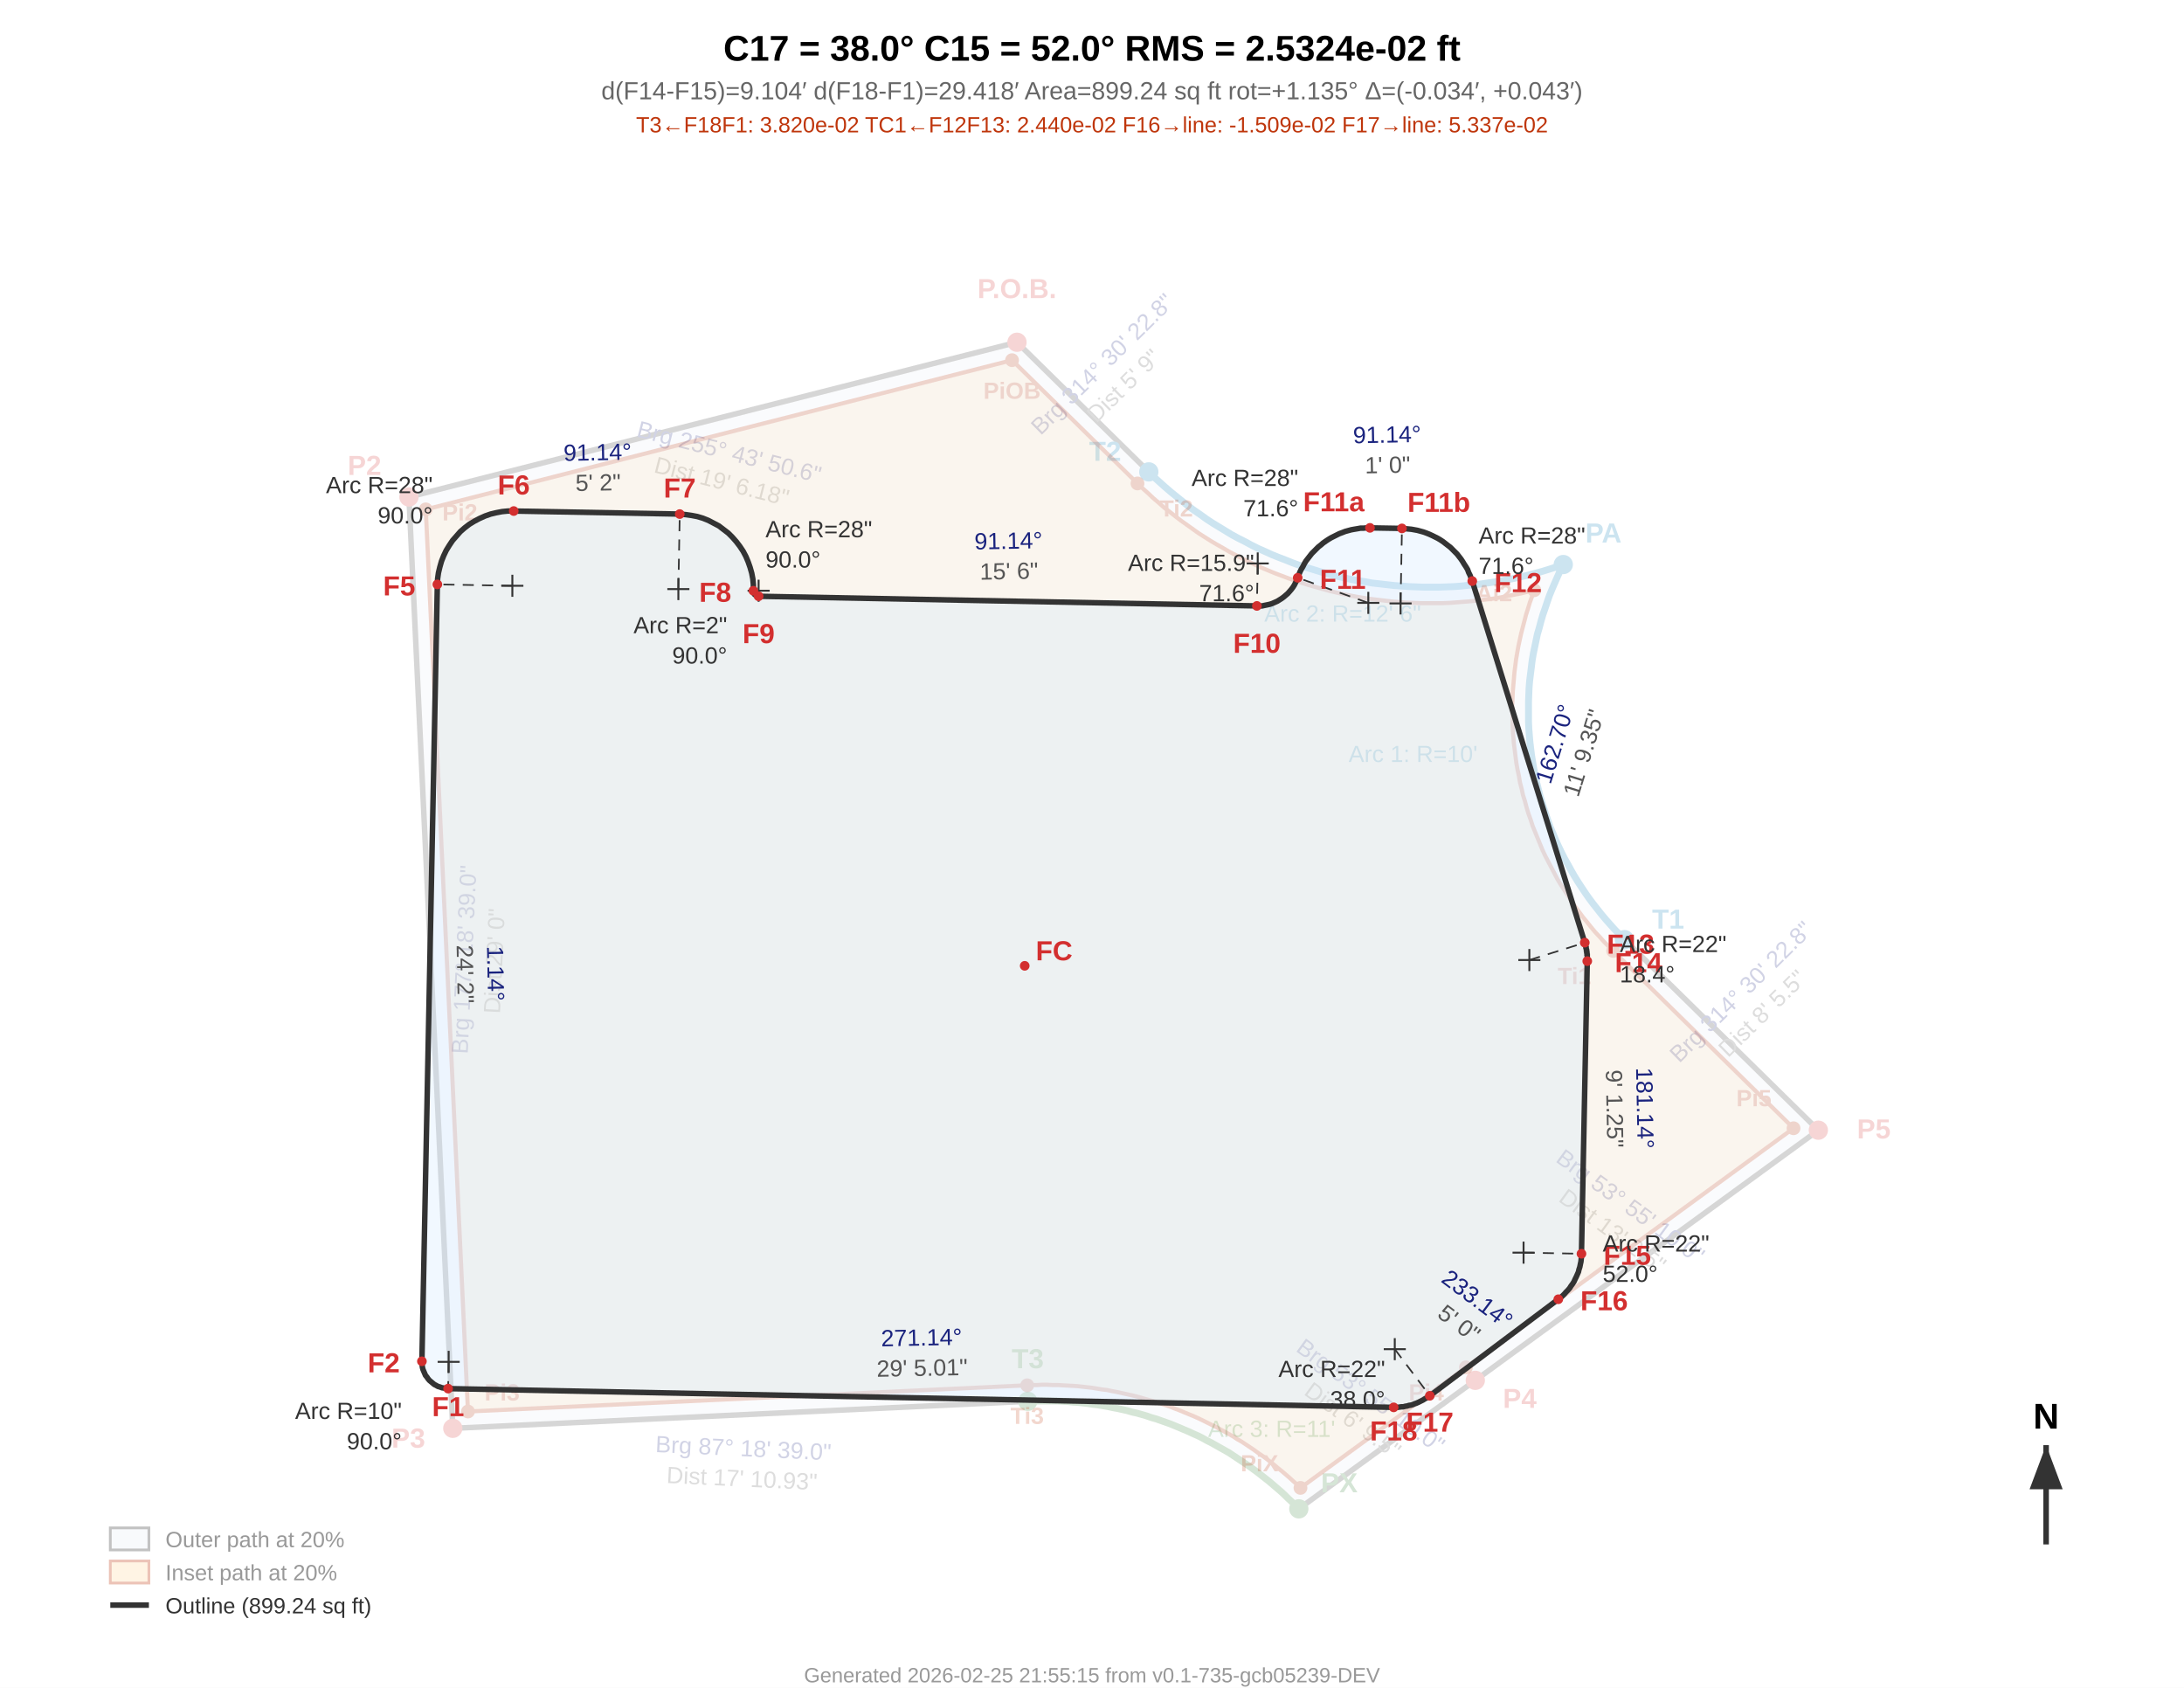
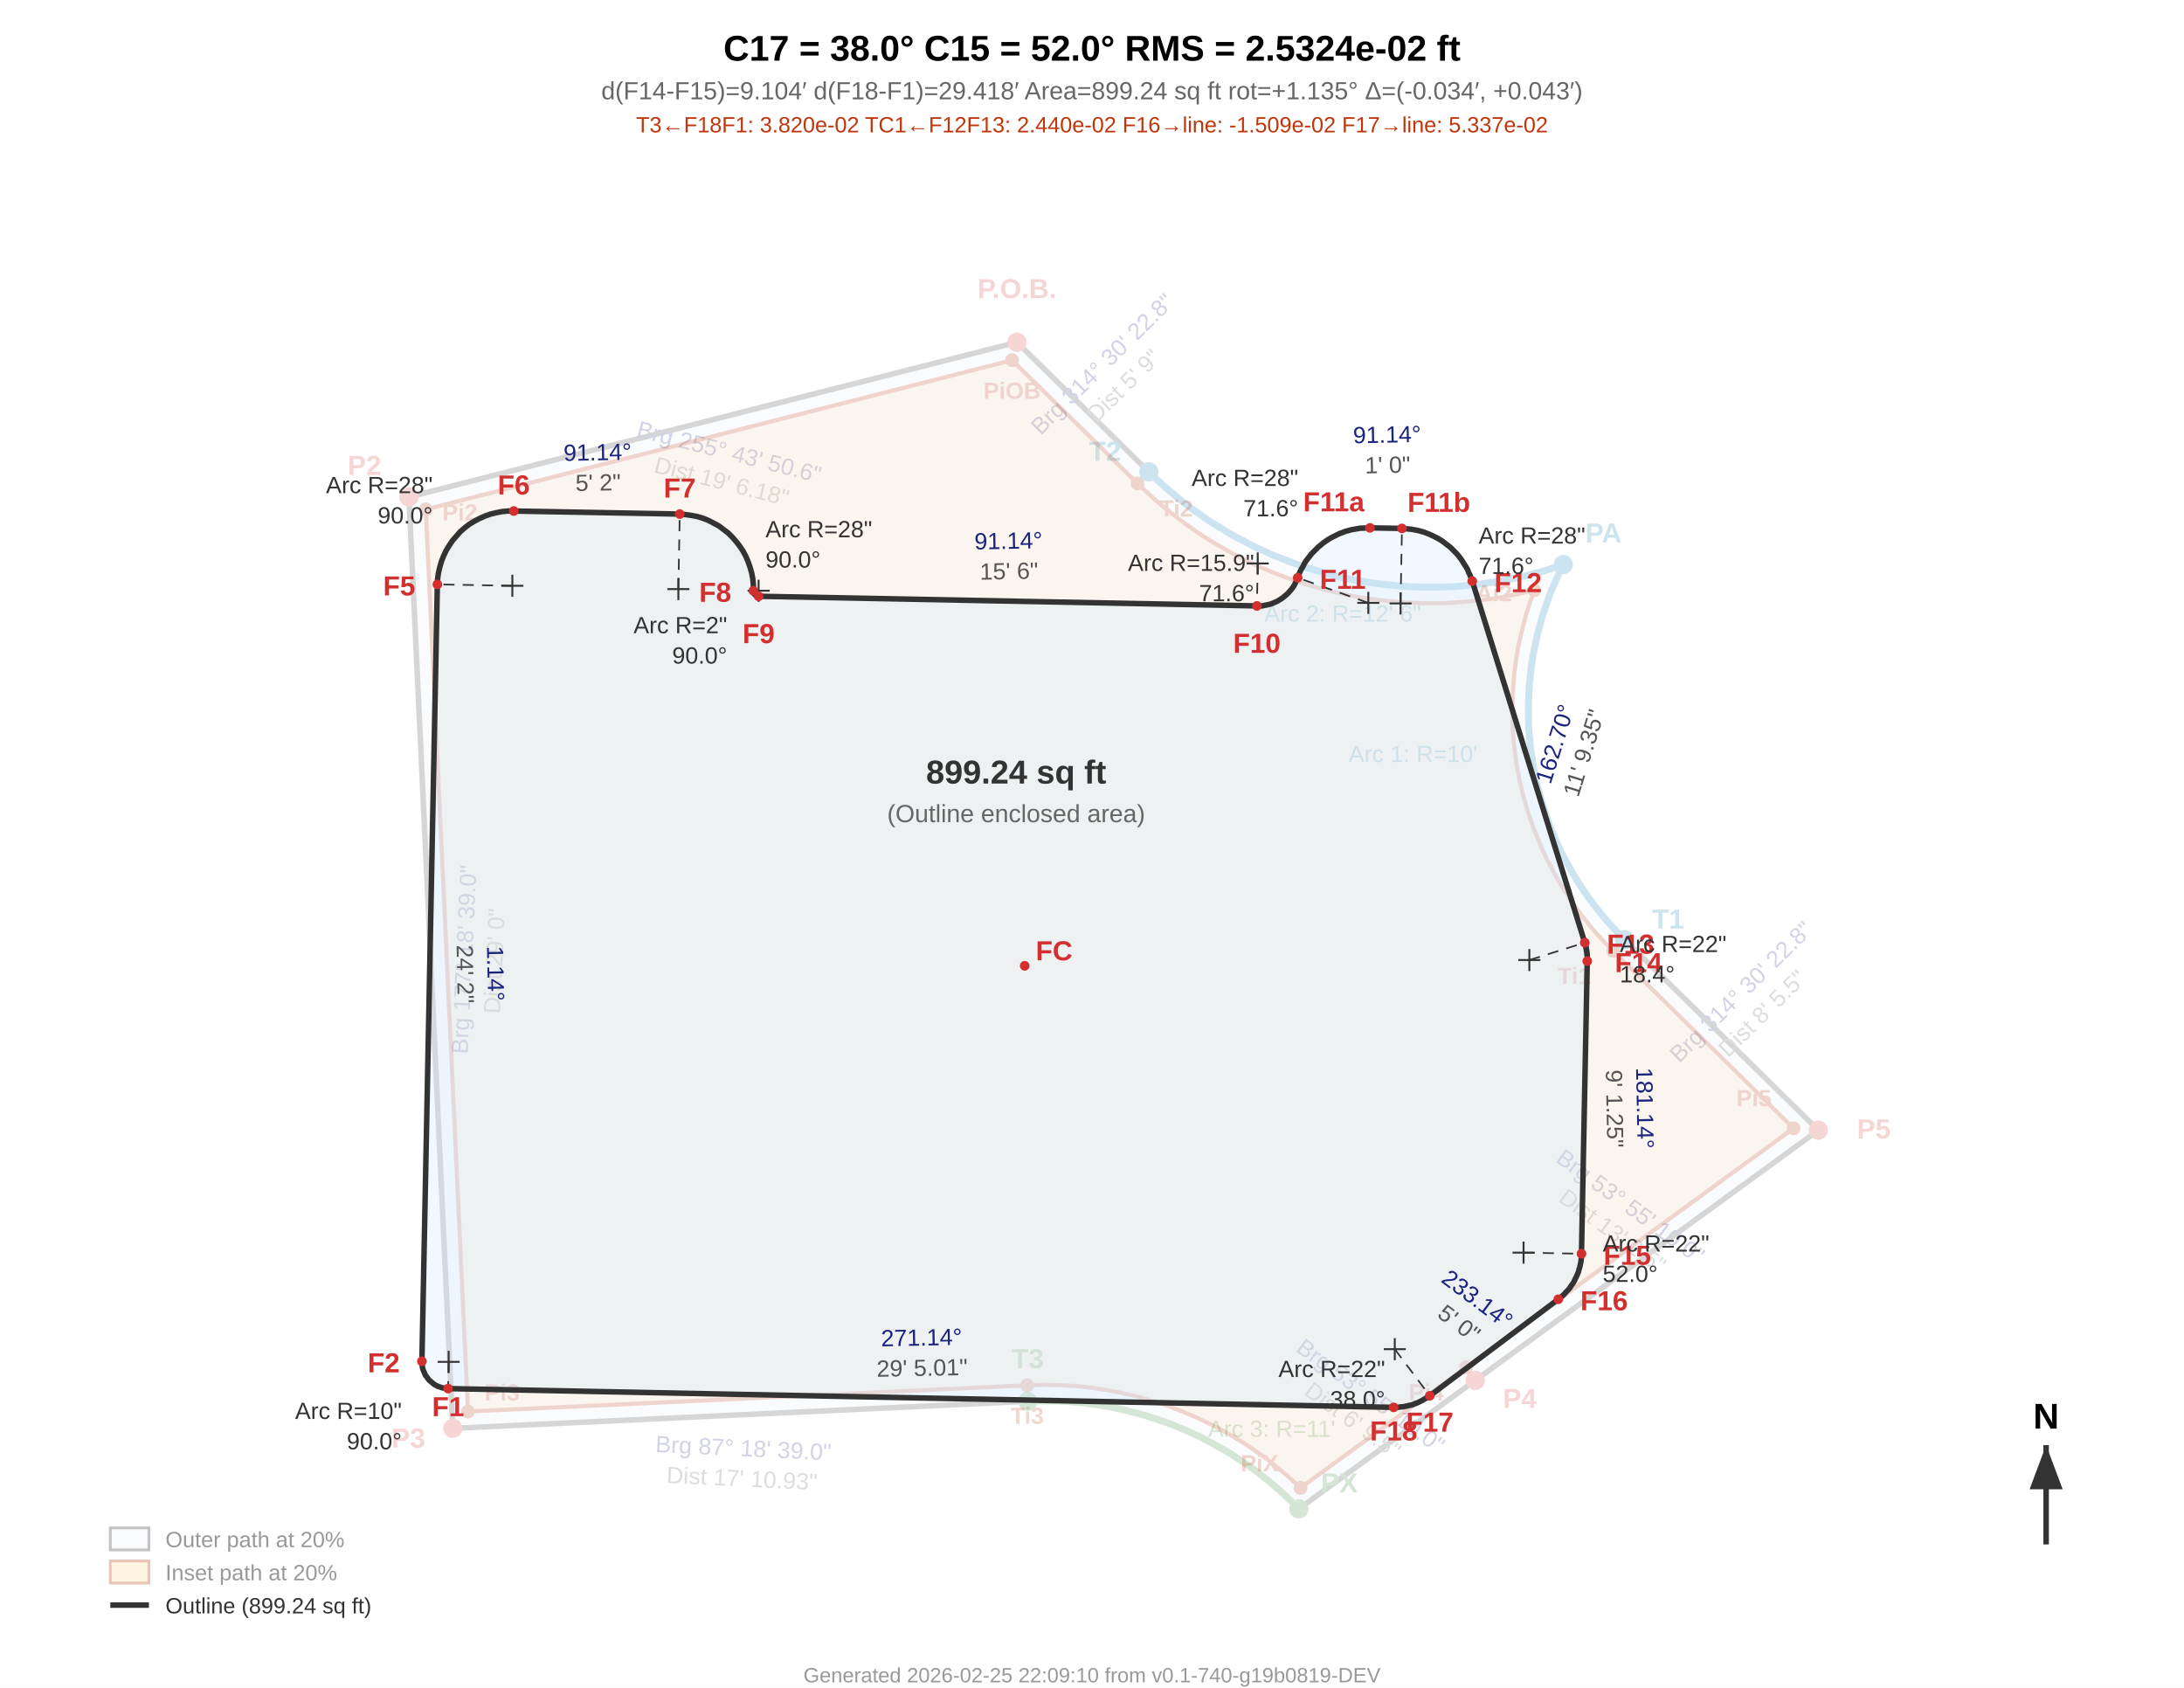
<svg xmlns="http://www.w3.org/2000/svg" width="792" height="612" viewBox="0 0 792 612">
  <rect width="792" height="612" fill="white" />
  <defs>
    <marker id="ah" markerWidth="8" markerHeight="6" refX="8" refY="3" orient="auto">
      <polygon points="0 0, 8 3, 0 6" fill="#333" />
    </marker>
    <clipPath id="page">
      <rect width="792" height="612" />
    </clipPath>
  </defs>
  <text x="396.0" y="22" text-anchor="middle" font-family="Arial" font-size="13" font-weight="bold">C17 = 38.0°   C15 = 52.0°   RMS = 2.5324e-02 ft</text>
  <text x="396.0" y="36" text-anchor="middle" font-family="Arial" font-size="9" fill="#666">d(F14-F15)=9.104′  d(F18-F1)=29.418′  Area=899.24 sq ft  rot=+1.135°  Δ=(-0.034′, +0.043′)</text>
  <text x="396.0" y="48" text-anchor="middle" font-family="Arial" font-size="8" fill="#BF360C">T3←F18F1: 3.820e-02   TC1←F12F13: 2.440e-02   F16→line: -1.509e-02   F17→line: 5.337e-02</text>
  <g opacity="0.2">
    <polygon points="368.8,124.1 148.3,180.2 164.2,517.9 535.0,500.5 659.4,409.8" fill="none" stroke="#bbb" stroke-width="0.8" stroke-dasharray="4,4" />
    <polygon points="368.8,124.1 148.3,180.2 164.2,517.9 372.7,508.1 374.6,508.0 376.4,508.0 378.2,508.0 380.0,508.0 381.8,508.0 383.6,508.0 385.5,508.1 387.3,508.2 389.1,508.4 390.9,508.5 392.7,508.7 394.5,508.9 396.3,509.2 398.1,509.4 399.9,509.7 401.7,510.0 403.5,510.4 405.2,510.7 407.0,511.1 408.8,511.5 410.5,512.0 412.3,512.4 414.1,512.9 415.8,513.4 417.5,514.0 419.3,514.5 421.0,515.1 422.7,515.7 424.4,516.3 426.1,517.0 427.8,517.7 429.4,518.4 431.1,519.1 432.8,519.9 434.4,520.6 436.0,521.4 437.6,522.3 439.2,523.1 440.8,524.0 442.4,524.9 444.0,525.8 445.6,526.7 447.1,527.7 448.6,528.7 450.1,529.7 451.6,530.7 453.1,531.7 454.6,532.8 456.1,533.9 457.5,535.0 458.9,536.1 460.3,537.2 461.7,538.4 463.1,539.6 464.5,540.8 465.8,542.0 467.1,543.3 468.4,544.5 469.7,545.8 471.0,547.1 535.0,500.5 659.4,409.8 589.1,340.7 587.4,338.9 585.7,337.2 584.0,335.3 582.4,333.5 580.8,331.6 579.3,329.7 577.8,327.8 576.3,325.8 574.9,323.8 573.5,321.7 572.2,319.7 570.9,317.6 569.7,315.5 568.5,313.3 567.3,311.2 566.2,309.0 565.1,306.7 564.1,304.5 563.2,302.3 562.2,300.0 561.4,297.7 560.6,295.4 559.8,293.0 559.1,290.7 558.4,288.3 557.8,285.9 557.2,283.6 556.7,281.2 556.2,278.7 555.8,276.3 555.4,273.9 555.1,271.5 554.8,269.0 554.6,266.6 554.4,264.1 554.3,261.7 554.3,259.2 554.3,256.8 554.3,254.3 554.4,251.8 554.5,249.4 554.7,246.9 555.0,244.5 555.3,242.1 555.6,239.6 556.0,237.2 556.5,234.8 557.0,232.4 557.5,230.0 558.2,227.6 558.8,225.3 559.5,222.9 560.3,220.6 561.1,218.2 561.9,215.9 562.8,213.7 563.8,211.4 564.8,209.1 565.8,206.9 566.9,204.7 564.3,205.6 561.8,206.4 559.2,207.2 556.6,207.9 553.9,208.6 551.3,209.2 548.7,209.8 546.0,210.3 543.4,210.8 540.7,211.2 538.0,211.6 535.3,212.0 532.6,212.2 529.9,212.5 527.3,212.7 524.5,212.8 521.8,212.9 519.1,212.9 516.4,212.9 513.7,212.8 511.0,212.7 508.3,212.5 505.6,212.3 502.9,212.0 500.3,211.7 497.6,211.4 494.9,210.9 492.2,210.5 489.6,210.0 486.9,209.4 484.3,208.8 481.7,208.1 479.1,207.4 476.5,206.6 473.9,205.8 471.3,205.0 468.8,204.1 466.3,203.1 463.7,202.1 461.2,201.1 458.8,200.0 456.3,198.9 453.9,197.7 451.5,196.4 449.1,195.2 446.7,193.9 444.4,192.5 442.1,191.1 439.8,189.7 437.5,188.2 435.3,186.6 433.1,185.1 430.9,183.5 428.8,181.8 426.7,180.1 424.6,178.4 422.5,176.6 420.5,174.8 418.5,173.0 416.6,171.1" fill="#e8edf5" stroke="none" />
    <line x1="368.8" y1="124.1" x2="148.3" y2="180.2" stroke="#333" stroke-width="2.0" />
    <line x1="148.3" y1="180.2" x2="164.2" y2="517.9" stroke="#333" stroke-width="2.0" />
    <line x1="164.2" y1="517.9" x2="372.7" y2="508.1" stroke="#333" stroke-width="2.0" />
    <line x1="471.0" y1="547.1" x2="535.0" y2="500.5" stroke="#333" stroke-width="2.0" />
    <line x1="535.0" y1="500.5" x2="659.4" y2="409.8" stroke="#333" stroke-width="2.0" />
    <line x1="659.4" y1="409.8" x2="589.1" y2="340.7" stroke="#333" stroke-width="2.0" />
    <line x1="416.6" y1="171.1" x2="368.8" y2="124.1" stroke="#333" stroke-width="2.0" />
    <polyline points="589.1,340.7 587.4,338.9 585.7,337.2 584.0,335.3 582.4,333.5 580.8,331.6 579.3,329.7 577.8,327.8 576.3,325.8 574.9,323.8 573.5,321.7 572.2,319.7 570.9,317.6 569.7,315.5 568.5,313.3 567.3,311.2 566.2,309.0 565.1,306.7 564.1,304.5 563.2,302.3 562.2,300.0 561.4,297.7 560.6,295.4 559.8,293.0 559.1,290.7 558.4,288.3 557.8,285.9 557.2,283.6 556.7,281.2 556.2,278.7 555.8,276.3 555.4,273.9 555.1,271.5 554.8,269.0 554.6,266.6 554.4,264.1 554.3,261.7 554.3,259.2 554.3,256.8 554.3,254.3 554.4,251.8 554.5,249.4 554.7,246.9 555.0,244.5 555.3,242.1 555.6,239.6 556.0,237.2 556.5,234.8 557.0,232.4 557.5,230.0 558.2,227.6 558.8,225.3 559.5,222.9 560.3,220.6 561.1,218.2 561.9,215.9 562.8,213.7 563.8,211.4 564.8,209.1 565.8,206.9 566.9,204.7" fill="none" stroke="#0077B6" stroke-width="2.5" stroke-linecap="round" />
    <polyline points="566.9,204.7 564.3,205.6 561.8,206.4 559.2,207.2 556.6,207.9 553.9,208.6 551.3,209.2 548.7,209.8 546.0,210.3 543.4,210.8 540.7,211.2 538.0,211.6 535.3,212.0 532.6,212.2 529.9,212.5 527.3,212.7 524.5,212.8 521.8,212.9 519.1,212.9 516.4,212.9 513.7,212.8 511.0,212.7 508.3,212.5 505.6,212.3 502.9,212.0 500.3,211.7 497.6,211.4 494.9,210.9 492.2,210.5 489.6,210.0 486.9,209.4 484.3,208.8 481.7,208.1 479.1,207.4 476.5,206.6 473.9,205.8 471.3,205.0 468.8,204.1 466.3,203.1 463.7,202.1 461.2,201.1 458.8,200.0 456.3,198.9 453.9,197.7 451.5,196.4 449.1,195.2 446.7,193.9 444.4,192.5 442.1,191.1 439.8,189.7 437.5,188.2 435.3,186.6 433.1,185.1 430.9,183.5 428.8,181.8 426.7,180.1 424.6,178.4 422.5,176.6 420.5,174.8 418.5,173.0 416.6,171.1" fill="none" stroke="#0077B6" stroke-width="2.5" stroke-linecap="round" />
    <polyline points="372.7,508.1 374.6,508.0 376.4,508.0 378.2,508.0 380.0,508.0 381.8,508.0 383.6,508.0 385.5,508.1 387.3,508.2 389.1,508.4 390.9,508.5 392.7,508.7 394.5,508.9 396.3,509.2 398.1,509.4 399.9,509.7 401.7,510.0 403.5,510.4 405.2,510.7 407.0,511.1 408.8,511.5 410.5,512.0 412.3,512.4 414.1,512.9 415.8,513.4 417.5,514.0 419.3,514.5 421.0,515.1 422.7,515.7 424.4,516.3 426.1,517.0 427.8,517.7 429.4,518.4 431.1,519.1 432.8,519.9 434.4,520.6 436.0,521.4 437.6,522.3 439.2,523.1 440.8,524.0 442.4,524.9 444.0,525.8 445.6,526.7 447.1,527.7 448.6,528.7 450.1,529.7 451.6,530.7 453.1,531.7 454.6,532.8 456.1,533.9 457.5,535.0 458.9,536.1 460.3,537.2 461.7,538.4 463.1,539.6 464.5,540.8 465.8,542.0 467.1,543.3 468.4,544.5 469.7,545.8 471.0,547.1" fill="none" stroke="#2E7D32" stroke-width="2.5" stroke-linecap="round" />
    <circle cx="368.8" cy="124.1" r="3.5" fill="#d32f2f" />
    <text x="368.8" y="108.1" text-anchor="middle" font-family="Arial" font-size="10" font-weight="bold" fill="#d32f2f">P.O.B.</text>
    <circle cx="148.3" cy="180.2" r="3.5" fill="#d32f2f" />
    <text x="138.3" y="172.2" text-anchor="end" font-family="Arial" font-size="10" font-weight="bold" fill="#d32f2f">P2</text>
    <circle cx="164.2" cy="517.9" r="3.5" fill="#d32f2f" />
    <text x="154.2" y="524.9" text-anchor="end" font-family="Arial" font-size="10" font-weight="bold" fill="#d32f2f">P3</text>
    <circle cx="372.7" cy="508.1" r="3.5" fill="#2E7D32" />
    <text x="372.7" y="496.1" text-anchor="middle" font-family="Arial" font-size="10" font-weight="bold" fill="#2E7D32">T3</text>
    <circle cx="471.0" cy="547.1" r="3.5" fill="#2E7D32" />
    <text x="479.0" y="541.1" text-anchor="start" font-family="Arial" font-size="10" font-weight="bold" fill="#2E7D32">PX</text>
    <circle cx="535.0" cy="500.5" r="3.5" fill="#d32f2f" />
    <text x="545.0" y="510.5" text-anchor="start" font-family="Arial" font-size="10" font-weight="bold" fill="#d32f2f">P4</text>
    <circle cx="659.4" cy="409.8" r="3.5" fill="#d32f2f" />
    <text x="673.4" y="412.8" text-anchor="start" font-family="Arial" font-size="10" font-weight="bold" fill="#d32f2f">P5</text>
    <circle cx="589.1" cy="340.7" r="3.5" fill="#0077B6" />
    <text x="599.1" y="336.7" text-anchor="start" font-family="Arial" font-size="10" font-weight="bold" fill="#0077B6">T1</text>
    <circle cx="566.9" cy="204.7" r="3.5" fill="#0077B6" />
    <text x="574.9" y="196.7" text-anchor="start" font-family="Arial" font-size="10" font-weight="bold" fill="#0077B6">PA</text>
    <circle cx="416.6" cy="171.1" r="3.5" fill="#0077B6" />
    <text x="406.6" y="167.1" text-anchor="end" font-family="Arial" font-size="10" font-weight="bold" fill="#0077B6">T2</text>
    <g transform="translate(263.0,169.6) rotate(14.3)">
      <text x="0" y="-3" text-anchor="middle" font-family="Arial" font-size="8.5" fill="#1a237e">Brg 255° 43' 50.6"</text>
      <text x="0" y="8" text-anchor="middle" font-family="Arial" font-size="8.5" fill="#555">Dist 19' 6.18"</text>
    </g>
    <g transform="translate(174.2,348.2) rotate(-87.3)">
      <text x="0" y="-3" text-anchor="middle" font-family="Arial" font-size="8.5" fill="#1a237e">Brg 177° 18' 39.0"</text>
      <text x="0" y="8" text-anchor="middle" font-family="Arial" font-size="8.5" fill="#555">Dist 29' 0"</text>
    </g>
    <g transform="translate(269.3,531.0) rotate(2.7)">
      <text x="0" y="-3" text-anchor="middle" font-family="Arial" font-size="8.5" fill="#1a237e">Brg 87° 18' 39.0"</text>
      <text x="0" y="8" text-anchor="middle" font-family="Arial" font-size="8.5" fill="#555">Dist 17' 10.93"</text>
    </g>
    <g transform="translate(493.6,510.9) rotate(36.1)">
      <text x="0" y="-3" text-anchor="middle" font-family="Arial" font-size="8.5" fill="#1a237e">Brg 53° 55' 10.0"</text>
      <text x="0" y="8" text-anchor="middle" font-family="Arial" font-size="8.5" fill="#555">Dist 6' 9.5"</text>
    </g>
    <g transform="translate(587.8,442.2) rotate(36.1)">
      <text x="0" y="-3" text-anchor="middle" font-family="Arial" font-size="8.5" fill="#1a237e">Brg 53° 55' 10.0"</text>
      <text x="0" y="8" text-anchor="middle" font-family="Arial" font-size="8.5" fill="#555">Dist 13' 2.5"</text>
    </g>
    <g transform="translate(635.5,363.8) rotate(-44.5)">
      <text x="0" y="-3" text-anchor="middle" font-family="Arial" font-size="8.5" fill="#1a237e">Brg 314° 30' 22.8"</text>
      <text x="0" y="8" text-anchor="middle" font-family="Arial" font-size="8.5" fill="#555">Dist 8' 5.5"</text>
    </g>
    <g transform="translate(403.9,136.2) rotate(-44.5)">
      <text x="0" y="-3" text-anchor="middle" font-family="Arial" font-size="8.5" fill="#1a237e">Brg 314° 30' 22.8"</text>
      <text x="0" y="8" text-anchor="middle" font-family="Arial" font-size="8.5" fill="#555">Dist 5' 9"</text>
    </g>
    <text x="535.8" y="276.3" text-anchor="end" font-family="Arial" font-size="8.5" fill="#0077B6">Arc 1: R=10'</text>
    <text x="486.9" y="225.4" text-anchor="middle" font-family="Arial" font-size="8.5" fill="#0077B6">Arc 2: R=12' 6"</text>
    <text x="438.1" y="521.0" text-anchor="start" font-family="Arial" font-size="8.5" fill="#2E7D32">Arc 3: R=11'</text>
  </g>
  <g opacity="0.2">
    <polygon points="367.0,130.6 154.4,184.7 169.7,511.8 372.5,502.3 374.3,502.2 376.1,502.2 377.9,502.1 379.7,502.1 381.5,502.2 383.4,502.2 385.2,502.3 387.0,502.4 388.8,502.5 390.6,502.6 392.4,502.8 394.2,503.0 396.0,503.2 397.8,503.5 399.6,503.8 401.4,504.0 403.2,504.4 404.9,504.7 406.7,505.1 408.5,505.5 410.3,505.9 412.0,506.3 413.8,506.8 415.5,507.3 417.3,507.8 419.0,508.3 420.7,508.9 422.4,509.4 424.2,510.0 425.9,510.7 427.5,511.3 429.2,512.0 430.9,512.7 432.6,513.4 434.2,514.1 435.9,514.9 437.5,515.7 439.1,516.5 440.8,517.3 442.4,518.2 443.9,519.0 445.5,519.9 447.1,520.8 448.6,521.8 450.2,522.7 451.7,523.7 453.2,524.7 454.7,525.7 456.2,526.8 457.7,527.8 459.2,528.9 460.6,530.0 462.0,531.1 463.4,532.3 464.8,533.4 466.2,534.6 467.6,535.8 468.9,537.0 470.3,538.2 471.6,539.5 531.6,495.8 650.4,409.1 585.0,344.8 583.4,343.2 581.7,341.5 580.1,339.7 578.5,338.0 577.0,336.2 575.5,334.3 574.0,332.5 572.6,330.6 571.2,328.7 569.9,326.8 568.6,324.8 567.3,322.8 566.0,320.8 564.8,318.8 563.7,316.7 562.6,314.6 561.5,312.5 560.4,310.4 559.4,308.3 558.5,306.1 557.6,303.9 556.7,301.7 555.8,299.5 555.1,297.3 554.3,295.1 553.6,292.8 553.0,290.5 552.3,288.3 551.8,286.0 551.2,283.7 550.8,281.3 550.3,279.0 549.9,276.7 549.6,274.4 549.3,272.0 549.0,269.7 548.8,267.3 548.6,265.0 548.5,262.6 548.5,260.2 548.4,257.9 548.4,255.5 548.5,253.2 548.6,250.8 548.8,248.4 549.0,246.1 549.2,243.7 549.5,241.4 549.8,239.0 550.2,236.7 550.6,234.4 551.1,232.1 551.6,229.8 552.2,227.5 552.8,225.2 553.4,222.9 554.1,220.7 554.8,218.4 555.6,216.2 556.4,214.0 553.9,214.6 551.4,215.2 548.8,215.7 546.3,216.2 543.7,216.7 541.2,217.1 538.6,217.4 536.0,217.7 533.4,218.0 530.9,218.2 528.3,218.4 525.7,218.6 523.1,218.7 520.5,218.7 517.9,218.7 515.3,218.7 512.7,218.6 510.1,218.5 507.5,218.3 504.9,218.1 502.3,217.8 499.8,217.5 497.2,217.2 494.6,216.8 492.1,216.4 489.5,215.9 487.0,215.4 484.4,214.8 481.9,214.2 479.4,213.5 476.9,212.8 474.4,212.1 471.9,211.3 469.5,210.5 467.0,209.6 464.6,208.7 462.2,207.8 459.8,206.8 457.4,205.8 455.0,204.7 452.7,203.6 450.3,202.4 448.0,201.2 445.7,200.0 443.5,198.7 441.2,197.4 439.0,196.1 436.8,194.7 434.6,193.3 432.5,191.8 430.4,190.3 428.3,188.8 426.2,187.2 424.2,185.6 422.1,184.0 420.2,182.3 418.2,180.6 416.3,178.8 414.4,177.1 412.5,175.3" fill="rgba(255,152,0,0.3)" stroke="none" />
    <line x1="367.0" y1="130.6" x2="154.4" y2="184.7" stroke="#BF360C" stroke-width="1.5" />
    <line x1="154.4" y1="184.7" x2="169.7" y2="511.8" stroke="#BF360C" stroke-width="1.5" />
    <line x1="169.7" y1="511.8" x2="372.5" y2="502.3" stroke="#BF360C" stroke-width="1.5" />
    <line x1="471.6" y1="539.5" x2="531.6" y2="495.8" stroke="#BF360C" stroke-width="1.5" />
    <line x1="531.6" y1="495.8" x2="650.4" y2="409.1" stroke="#BF360C" stroke-width="1.5" />
    <line x1="650.4" y1="409.1" x2="585.0" y2="344.8" stroke="#BF360C" stroke-width="1.5" />
    <line x1="412.5" y1="175.3" x2="367.0" y2="130.6" stroke="#BF360C" stroke-width="1.5" />
    <polyline points="585.0,344.8 583.4,343.2 581.7,341.5 580.1,339.7 578.5,338.0 577.0,336.2 575.5,334.3 574.0,332.5 572.6,330.6 571.2,328.7 569.9,326.8 568.6,324.8 567.3,322.8 566.0,320.8 564.8,318.8 563.7,316.7 562.6,314.6 561.5,312.5 560.4,310.4 559.4,308.3 558.5,306.1 557.6,303.9 556.7,301.7 555.8,299.5 555.1,297.3 554.3,295.1 553.6,292.8 553.0,290.5 552.3,288.3 551.8,286.0 551.2,283.7 550.8,281.3 550.3,279.0 549.9,276.7 549.6,274.4 549.3,272.0 549.0,269.7 548.8,267.3 548.6,265.0 548.5,262.6 548.5,260.2 548.4,257.9 548.4,255.5 548.5,253.2 548.6,250.8 548.8,248.4 549.0,246.1 549.2,243.7 549.5,241.4 549.8,239.0 550.2,236.7 550.6,234.4 551.1,232.1 551.6,229.8 552.2,227.5 552.8,225.2 553.4,222.9 554.1,220.7 554.8,218.4 555.6,216.2 556.4,214.0" fill="none" stroke="#BF360C" stroke-width="1.5" stroke-linecap="round" />
    <polyline points="556.4,214.0 553.9,214.6 551.4,215.2 548.8,215.7 546.3,216.2 543.7,216.7 541.2,217.1 538.6,217.4 536.0,217.7 533.4,218.0 530.9,218.2 528.3,218.4 525.7,218.6 523.1,218.7 520.5,218.7 517.9,218.7 515.3,218.7 512.7,218.6 510.1,218.5 507.5,218.3 504.9,218.1 502.3,217.8 499.8,217.5 497.2,217.2 494.6,216.8 492.1,216.4 489.5,215.9 487.0,215.4 484.4,214.8 481.9,214.2 479.4,213.5 476.9,212.8 474.4,212.1 471.9,211.3 469.5,210.5 467.0,209.6 464.6,208.7 462.2,207.8 459.8,206.8 457.4,205.8 455.0,204.7 452.7,203.6 450.3,202.4 448.0,201.2 445.7,200.0 443.5,198.7 441.2,197.4 439.0,196.1 436.8,194.7 434.6,193.3 432.5,191.8 430.4,190.3 428.3,188.8 426.2,187.2 424.2,185.6 422.1,184.0 420.2,182.3 418.2,180.6 416.3,178.8 414.4,177.1 412.5,175.3" fill="none" stroke="#BF360C" stroke-width="1.5" stroke-linecap="round" />
    <polyline points="372.5,502.3 374.3,502.2 376.1,502.2 377.9,502.1 379.7,502.1 381.5,502.2 383.4,502.2 385.2,502.3 387.0,502.4 388.8,502.5 390.6,502.6 392.4,502.8 394.2,503.0 396.0,503.2 397.8,503.5 399.6,503.8 401.4,504.0 403.2,504.4 404.9,504.7 406.7,505.1 408.5,505.5 410.3,505.9 412.0,506.3 413.8,506.8 415.5,507.3 417.3,507.8 419.0,508.3 420.7,508.9 422.4,509.4 424.2,510.0 425.9,510.7 427.5,511.3 429.2,512.0 430.9,512.7 432.6,513.4 434.2,514.1 435.9,514.9 437.5,515.7 439.1,516.5 440.8,517.3 442.4,518.2 443.9,519.0 445.5,519.9 447.1,520.8 448.6,521.8 450.2,522.7 451.7,523.7 453.2,524.7 454.7,525.7 456.2,526.8 457.7,527.8 459.2,528.9 460.6,530.0 462.0,531.1 463.4,532.3 464.8,533.4 466.2,534.6 467.6,535.8 468.9,537.0 470.3,538.2 471.6,539.5" fill="none" stroke="#BF360C" stroke-width="1.5" stroke-linecap="round" />
    <circle cx="367.0" cy="130.6" r="2.5" fill="#BF360C" />
    <text x="367.0" y="144.6" text-anchor="middle" font-family="Arial" font-size="8.5" font-weight="bold" fill="#BF360C">PiOB</text>
    <circle cx="154.4" cy="184.7" r="2.5" fill="#BF360C" />
    <text x="160.4" y="188.7" text-anchor="start" font-family="Arial" font-size="8.5" font-weight="bold" fill="#BF360C">Pi2</text>
    <circle cx="169.7" cy="511.8" r="2.5" fill="#BF360C" />
    <text x="175.7" y="507.8" text-anchor="start" font-family="Arial" font-size="8.5" font-weight="bold" fill="#BF360C">Pi3</text>
    <circle cx="372.5" cy="502.3" r="2.5" fill="#BF360C" />
    <text x="372.5" y="516.3" text-anchor="middle" font-family="Arial" font-size="8.5" font-weight="bold" fill="#BF360C">Ti3</text>
    <circle cx="471.6" cy="539.5" r="2.5" fill="#BF360C" />
    <text x="463.6" y="533.5" text-anchor="end" font-family="Arial" font-size="8.5" font-weight="bold" fill="#BF360C">PiX</text>
    <circle cx="531.6" cy="495.8" r="2.5" fill="#BF360C" />
    <text x="523.6" y="507.8" text-anchor="end" font-family="Arial" font-size="8.5" font-weight="bold" fill="#BF360C">Pi4</text>
    <circle cx="650.4" cy="409.1" r="2.5" fill="#BF360C" />
    <text x="642.4" y="401.1" text-anchor="end" font-family="Arial" font-size="8.5" font-weight="bold" fill="#BF360C">Pi5</text>
    <circle cx="585.0" cy="344.8" r="2.5" fill="#BF360C" />
    <text x="577.0" y="356.8" text-anchor="end" font-family="Arial" font-size="8.5" font-weight="bold" fill="#BF360C">Ti1</text>
    <circle cx="556.4" cy="214.0" r="2.5" fill="#BF360C" />
    <text x="548.4" y="218.0" text-anchor="end" font-family="Arial" font-size="8.5" font-weight="bold" fill="#BF360C">Ai2</text>
    <circle cx="412.5" cy="175.3" r="2.5" fill="#BF360C" />
    <text x="420.5" y="187.3" text-anchor="start" font-family="Arial" font-size="8.5" font-weight="bold" fill="#BF360C">Ti2</text>
  </g>
  <polygon points="162.5,503.5 161.8,503.4 161.0,503.3 160.3,503.2 159.5,502.9 158.8,502.7 158.1,502.3 157.5,502.0 156.9,501.5 156.3,501.0 155.7,500.5 155.2,499.9 154.8,499.3 154.3,498.7 154.0,498.0 153.7,497.3 153.4,496.6 153.2,495.9 153.1,495.1 153.0,494.3 153.0,493.6 158.6,211.9 158.7,209.8 159.0,207.7 159.5,205.6 160.1,203.5 160.9,201.5 161.8,199.6 162.9,197.8 164.1,196.0 165.5,194.4 166.9,192.8 168.5,191.4 170.2,190.1 172.0,189.0 173.9,188.0 175.9,187.1 177.9,186.4 180.0,185.9 182.1,185.5 184.2,185.3 186.3,185.3 246.5,186.4 248.7,186.6 250.8,186.9 252.9,187.3 254.9,187.9 256.9,188.7 258.8,189.7 260.7,190.7 262.4,192.0 264.1,193.3 265.6,194.8 267.0,196.4 268.3,198.1 269.5,199.9 270.5,201.8 271.3,203.7 272.0,205.7 272.6,207.8 273.0,209.9 273.2,212.0 273.2,214.2 273.2,214.3 273.2,214.5 273.2,214.6 273.3,214.8 273.3,214.9 273.4,215.1 273.5,215.2 273.5,215.3 273.6,215.5 273.7,215.6 273.9,215.7 274.0,215.8 274.1,215.9 274.2,215.9 274.4,216.0 274.5,216.1 274.7,216.1 274.8,216.1 275.0,216.2 275.1,216.2 455.8,219.7 456.7,219.7 457.7,219.7 458.6,219.5 459.6,219.3 460.5,219.1 461.4,218.8 462.3,218.4 463.2,218.0 464.0,217.5 464.8,217.0 465.6,216.4 466.3,215.8 467.0,215.2 467.7,214.4 468.3,213.7 468.9,212.9 469.4,212.1 469.8,211.3 470.2,210.4 470.6,209.5 471.0,208.4 471.4,207.4 471.9,206.4 472.5,205.4 473.0,204.4 473.6,203.4 474.3,202.5 475.0,201.6 475.7,200.7 476.5,199.9 477.3,199.1 478.1,198.3 479.0,197.6 479.8,196.9 480.8,196.2 481.7,195.6 482.7,195.0 483.7,194.5 484.7,194.0 485.7,193.5 486.8,193.1 487.8,192.7 488.9,192.4 490.0,192.1 491.1,191.9 492.3,191.7 493.4,191.5 494.5,191.5 495.6,191.4 496.8,191.4 508.4,191.6 509.6,191.7 510.7,191.8 511.8,191.9 512.9,192.1 514.0,192.3 515.1,192.6 516.2,192.9 517.3,193.3 518.3,193.7 519.4,194.2 520.4,194.7 521.4,195.2 522.4,195.8 523.3,196.4 524.2,197.1 525.1,197.8 526.0,198.5 526.8,199.3 527.6,200.1 528.4,200.9 529.1,201.8 529.8,202.7 530.4,203.6 531.0,204.6 531.6,205.5 532.2,206.5 532.6,207.6 533.1,208.6 533.5,209.7 533.9,210.7 574.7,341.8 574.7,342.0 574.8,342.1 574.8,342.2 574.8,342.3 574.8,342.4 574.9,342.5 574.9,342.6 574.9,342.7 575.0,342.8 575.0,342.9 575.0,343.0 575.1,343.2 575.1,343.3 575.1,343.4 575.1,343.5 575.2,343.6 575.2,343.7 575.2,343.8 575.2,343.9 575.2,344.0 575.3,344.2 575.3,344.3 575.3,344.4 575.3,344.5 575.3,344.6 575.4,344.7 575.4,344.8 575.4,344.9 575.4,345.0 575.4,345.2 575.4,345.3 575.5,345.4 575.5,345.5 575.5,345.6 575.5,345.7 575.5,345.8 575.5,345.9 575.5,346.1 575.6,346.2 575.6,346.3 575.6,346.4 575.6,346.5 575.6,346.6 575.6,346.7 575.6,346.8 575.6,347.0 575.6,347.1 575.6,347.2 575.6,347.3 575.6,347.4 575.6,347.5 575.6,347.6 575.6,347.7 575.6,347.9 575.6,348.0 575.6,348.1 575.6,348.2 575.6,348.3 575.6,348.4 575.6,348.5 573.5,454.6 573.5,455.6 573.4,456.6 573.3,457.5 573.1,458.4 572.9,459.4 572.6,460.3 572.4,461.2 572.0,462.1 571.6,463.0 571.2,463.8 570.8,464.7 570.3,465.5 569.7,466.3 569.2,467.1 568.6,467.8 567.9,468.5 567.3,469.2 566.6,469.9 565.9,470.5 565.1,471.1 518.5,506.1 517.9,506.5 517.3,506.9 516.7,507.2 516.1,507.6 515.5,507.9 514.9,508.2 514.3,508.5 513.6,508.8 513.0,509.0 512.3,509.3 511.6,509.5 510.9,509.6 510.3,509.8 509.6,509.9 508.9,510.1 508.2,510.1 507.5,510.2 506.8,510.3 506.1,510.3 505.4,510.3" fill="rgba(200,230,255,0.25)" stroke="none" />
  <line x1="153.0" y1="493.6" x2="158.6" y2="211.9" stroke="#333" stroke-width="2.0" />
  <line x1="186.3" y1="185.3" x2="246.5" y2="186.4" stroke="#333" stroke-width="2.0" />
  <line x1="275.1" y1="216.2" x2="455.8" y2="219.7" stroke="#333" stroke-width="2.0" />
  <line x1="496.8" y1="191.4" x2="508.4" y2="191.6" stroke="#333" stroke-width="2.0" />
  <line x1="533.9" y1="210.7" x2="574.7" y2="341.8" stroke="#333" stroke-width="2.0" />
  <line x1="575.6" y1="348.5" x2="573.5" y2="454.6" stroke="#333" stroke-width="2.0" />
  <line x1="565.1" y1="471.1" x2="518.5" y2="506.1" stroke="#333" stroke-width="2.0" />
  <line x1="505.4" y1="510.3" x2="162.5" y2="503.5" stroke="#333" stroke-width="2.0" />
  <polyline points="162.5,503.5 161.8,503.4 161.0,503.3 160.3,503.2 159.5,502.9 158.8,502.7 158.1,502.3 157.5,502.0 156.9,501.5 156.3,501.0 155.7,500.5 155.2,499.9 154.8,499.3 154.3,498.7 154.0,498.0 153.7,497.3 153.4,496.6 153.2,495.9 153.1,495.1 153.0,494.3 153.0,493.6" fill="none" stroke="#333" stroke-width="2.0" stroke-linecap="round" />
  <polyline points="158.6,211.9 158.7,209.8 159.0,207.7 159.5,205.6 160.1,203.5 160.9,201.5 161.8,199.6 162.9,197.8 164.1,196.0 165.5,194.4 166.9,192.8 168.5,191.4 170.2,190.1 172.0,189.0 173.9,188.0 175.9,187.1 177.9,186.4 180.0,185.9 182.1,185.5 184.2,185.3 186.3,185.3" fill="none" stroke="#333" stroke-width="2.0" stroke-linecap="round" />
  <polyline points="246.5,186.4 248.7,186.6 250.8,186.9 252.9,187.3 254.9,187.9 256.9,188.7 258.8,189.7 260.7,190.7 262.4,192.0 264.1,193.3 265.6,194.8 267.0,196.4 268.3,198.1 269.5,199.9 270.5,201.8 271.3,203.7 272.0,205.7 272.6,207.8 273.0,209.9 273.2,212.0 273.2,214.2" fill="none" stroke="#333" stroke-width="2.0" stroke-linecap="round" />
  <polyline points="273.2,214.2 273.2,214.3 273.2,214.5 273.2,214.6 273.3,214.8 273.3,214.9 273.4,215.1 273.5,215.2 273.5,215.3 273.6,215.5 273.7,215.6 273.9,215.7 274.0,215.8 274.1,215.9 274.2,215.9 274.4,216.0 274.5,216.1 274.7,216.1 274.8,216.1 275.0,216.2 275.1,216.2" fill="none" stroke="#333" stroke-width="2.0" stroke-linecap="round" />
  <polyline points="455.8,219.7 456.7,219.7 457.7,219.7 458.6,219.5 459.6,219.3 460.5,219.1 461.4,218.8 462.3,218.4 463.2,218.0 464.0,217.5 464.8,217.0 465.6,216.4 466.3,215.8 467.0,215.2 467.7,214.4 468.3,213.7 468.9,212.9 469.4,212.1 469.8,211.3 470.2,210.4 470.6,209.5" fill="none" stroke="#333" stroke-width="2.0" stroke-linecap="round" />
  <polyline points="470.6,209.5 471.0,208.4 471.4,207.4 471.9,206.4 472.5,205.4 473.0,204.4 473.6,203.4 474.3,202.5 475.0,201.6 475.7,200.7 476.5,199.9 477.3,199.1 478.1,198.3 479.0,197.6 479.8,196.9 480.8,196.2 481.7,195.6 482.7,195.0 483.7,194.5 484.7,194.0 485.7,193.5 486.8,193.1 487.8,192.7 488.9,192.4 490.0,192.1 491.1,191.9 492.3,191.7 493.4,191.5 494.5,191.5 495.6,191.4 496.8,191.4" fill="none" stroke="#333" stroke-width="2.0" stroke-linecap="round" />
  <polyline points="508.4,191.6 509.6,191.7 510.7,191.8 511.8,191.9 512.9,192.1 514.0,192.3 515.1,192.6 516.2,192.9 517.3,193.3 518.3,193.7 519.4,194.2 520.4,194.7 521.4,195.2 522.4,195.8 523.3,196.4 524.2,197.1 525.1,197.8 526.0,198.5 526.8,199.3 527.6,200.1 528.4,200.9 529.1,201.8 529.8,202.7 530.4,203.6 531.0,204.6 531.6,205.5 532.2,206.5 532.6,207.6 533.1,208.6 533.5,209.7 533.9,210.7" fill="none" stroke="#333" stroke-width="2.0" stroke-linecap="round" />
  <polyline points="574.7,341.8 574.7,342.0 574.8,342.1 574.8,342.2 574.8,342.3 574.8,342.4 574.9,342.5 574.9,342.6 574.9,342.7 575.0,342.8 575.0,342.9 575.0,343.0 575.1,343.2 575.1,343.3 575.1,343.4 575.1,343.5 575.2,343.6 575.2,343.7 575.2,343.8 575.2,343.9 575.2,344.0 575.3,344.2 575.3,344.3 575.3,344.4 575.3,344.5 575.3,344.6 575.4,344.7 575.4,344.8 575.4,344.9 575.4,345.0 575.4,345.2 575.4,345.3 575.5,345.4 575.5,345.5 575.5,345.6 575.5,345.7 575.5,345.8 575.5,345.9 575.5,346.1 575.6,346.2 575.6,346.3 575.6,346.4 575.6,346.5 575.6,346.6 575.6,346.7 575.6,346.8 575.6,347.0 575.6,347.1 575.6,347.2 575.6,347.3 575.6,347.4 575.6,347.5 575.6,347.6 575.6,347.7 575.6,347.9 575.6,348.0 575.6,348.1 575.6,348.2 575.6,348.3 575.6,348.4 575.6,348.5" fill="none" stroke="#333" stroke-width="2.0" stroke-linecap="round" />
  <polyline points="573.5,454.6 573.5,455.6 573.4,456.6 573.3,457.5 573.1,458.4 572.9,459.4 572.6,460.3 572.4,461.2 572.0,462.1 571.6,463.0 571.2,463.8 570.8,464.7 570.3,465.5 569.7,466.3 569.2,467.1 568.6,467.8 567.9,468.5 567.3,469.2 566.6,469.9 565.9,470.5 565.1,471.1" fill="none" stroke="#333" stroke-width="2.0" stroke-linecap="round" />
  <polyline points="518.5,506.1 517.9,506.5 517.3,506.9 516.7,507.2 516.1,507.6 515.5,507.9 514.9,508.2 514.3,508.5 513.6,508.8 513.0,509.0 512.3,509.3 511.6,509.5 510.9,509.6 510.3,509.8 509.6,509.9 508.9,510.1 508.2,510.1 507.5,510.2 506.8,510.3 506.1,510.3 505.4,510.3" fill="none" stroke="#333" stroke-width="2.0" stroke-linecap="round" />
  <g clip-path="url(#page)">
    <line x1="162.7" y1="493.8" x2="162.5" y2="503.5" stroke="#333" stroke-width="0.6" stroke-dasharray="4,3" />
    <line x1="158.7" y1="493.8" x2="166.7" y2="493.8" stroke="#333" stroke-width="0.7" />
    <line x1="162.7" y1="489.8" x2="162.7" y2="497.8" stroke="#333" stroke-width="0.7" />
    <line x1="185.8" y1="212.4" x2="158.6" y2="211.9" stroke="#333" stroke-width="0.6" stroke-dasharray="4,3" />
    <line x1="181.8" y1="212.4" x2="189.8" y2="212.4" stroke="#333" stroke-width="0.7" />
    <line x1="185.8" y1="208.4" x2="185.8" y2="216.4" stroke="#333" stroke-width="0.7" />
    <line x1="246.0" y1="213.6" x2="246.5" y2="186.4" stroke="#333" stroke-width="0.6" stroke-dasharray="4,3" />
    <line x1="242.0" y1="213.6" x2="250.0" y2="213.6" stroke="#333" stroke-width="0.7" />
    <line x1="246.0" y1="209.6" x2="246.0" y2="217.6" stroke="#333" stroke-width="0.7" />
    <line x1="275.1" y1="214.2" x2="273.2" y2="214.2" stroke="#333" stroke-width="0.6" stroke-dasharray="4,3" />
    <line x1="271.1" y1="214.2" x2="279.1" y2="214.2" stroke="#333" stroke-width="0.7" />
    <line x1="275.1" y1="210.2" x2="275.1" y2="218.2" stroke="#333" stroke-width="0.7" />
    <line x1="456.1" y1="204.3" x2="455.8" y2="219.7" stroke="#333" stroke-width="0.6" stroke-dasharray="4,3" />
    <line x1="452.1" y1="204.3" x2="460.1" y2="204.3" stroke="#333" stroke-width="0.7" />
    <line x1="456.1" y1="200.3" x2="456.1" y2="208.3" stroke="#333" stroke-width="0.7" />
    <line x1="496.2" y1="218.6" x2="470.6" y2="209.5" stroke="#333" stroke-width="0.6" stroke-dasharray="4,3" />
    <line x1="492.2" y1="218.6" x2="500.2" y2="218.6" stroke="#333" stroke-width="0.7" />
    <line x1="496.2" y1="214.6" x2="496.2" y2="222.6" stroke="#333" stroke-width="0.7" />
    <line x1="507.9" y1="218.8" x2="508.4" y2="191.6" stroke="#333" stroke-width="0.6" stroke-dasharray="4,3" />
    <line x1="503.9" y1="218.8" x2="511.9" y2="218.8" stroke="#333" stroke-width="0.7" />
    <line x1="507.9" y1="214.8" x2="507.9" y2="222.8" stroke="#333" stroke-width="0.7" />
    <line x1="554.6" y1="348.1" x2="574.7" y2="341.8" stroke="#333" stroke-width="0.6" stroke-dasharray="4,3" />
    <line x1="550.6" y1="348.1" x2="558.6" y2="348.1" stroke="#333" stroke-width="0.7" />
    <line x1="554.6" y1="344.1" x2="554.6" y2="352.1" stroke="#333" stroke-width="0.7" />
    <line x1="552.5" y1="454.2" x2="573.5" y2="454.6" stroke="#333" stroke-width="0.6" stroke-dasharray="4,3" />
    <line x1="548.5" y1="454.2" x2="556.5" y2="454.2" stroke="#333" stroke-width="0.7" />
    <line x1="552.5" y1="450.2" x2="552.5" y2="458.2" stroke="#333" stroke-width="0.7" />
    <line x1="505.8" y1="489.2" x2="518.5" y2="506.1" stroke="#333" stroke-width="0.6" stroke-dasharray="4,3" />
    <line x1="501.8" y1="489.2" x2="509.8" y2="489.2" stroke="#333" stroke-width="0.7" />
    <line x1="505.8" y1="485.2" x2="505.8" y2="493.2" stroke="#333" stroke-width="0.7" />
  </g>
  <circle cx="162.5" cy="503.5" r="1.75" fill="#d32f2f" />
  <text x="162.5" y="513.5" text-anchor="middle" font-family="Arial" font-size="10" font-weight="bold" fill="#d32f2f">F1</text>
  <circle cx="153.0" cy="493.6" r="1.75" fill="#d32f2f" />
  <text x="145.0" y="497.6" text-anchor="end" font-family="Arial" font-size="10" font-weight="bold" fill="#d32f2f">F2</text>
  <circle cx="158.6" cy="211.9" r="1.75" fill="#d32f2f" />
  <text x="150.6" y="215.9" text-anchor="end" font-family="Arial" font-size="10" font-weight="bold" fill="#d32f2f">F5</text>
  <circle cx="186.3" cy="185.3" r="1.75" fill="#d32f2f" />
  <text x="186.3" y="179.3" text-anchor="middle" font-family="Arial" font-size="10" font-weight="bold" fill="#d32f2f">F6</text>
  <circle cx="246.5" cy="186.4" r="1.75" fill="#d32f2f" />
  <text x="246.5" y="180.4" text-anchor="middle" font-family="Arial" font-size="10" font-weight="bold" fill="#d32f2f">F7</text>
  <circle cx="273.2" cy="214.2" r="1.75" fill="#d32f2f" />
  <text x="265.2" y="218.2" text-anchor="end" font-family="Arial" font-size="10" font-weight="bold" fill="#d32f2f">F8</text>
  <circle cx="275.1" cy="216.2" r="1.75" fill="#d32f2f" />
  <text x="275.1" y="233.2" text-anchor="middle" font-family="Arial" font-size="10" font-weight="bold" fill="#d32f2f">F9</text>
  <circle cx="455.8" cy="219.7" r="1.75" fill="#d32f2f" />
  <text x="455.8" y="236.7" text-anchor="middle" font-family="Arial" font-size="10" font-weight="bold" fill="#d32f2f">F10</text>
  <circle cx="470.6" cy="209.5" r="1.75" fill="#d32f2f" />
  <text x="478.6" y="213.5" text-anchor="start" font-family="Arial" font-size="10" font-weight="bold" fill="#d32f2f">F11</text>
  <circle cx="496.8" cy="191.4" r="1.75" fill="#d32f2f" />
  <text x="494.8" y="185.4" text-anchor="end" font-family="Arial" font-size="10" font-weight="bold" fill="#d32f2f">F11a</text>
  <circle cx="508.4" cy="191.6" r="1.75" fill="#d32f2f" />
  <text x="510.4" y="185.6" text-anchor="start" font-family="Arial" font-size="10" font-weight="bold" fill="#d32f2f">F11b</text>
  <circle cx="533.9" cy="210.7" r="1.75" fill="#d32f2f" />
  <text x="541.9" y="214.7" text-anchor="start" font-family="Arial" font-size="10" font-weight="bold" fill="#d32f2f">F12</text>
  <circle cx="574.7" cy="341.8" r="1.75" fill="#d32f2f" />
  <text x="582.7" y="345.8" text-anchor="start" font-family="Arial" font-size="10" font-weight="bold" fill="#d32f2f">F13</text>
  <circle cx="575.6" cy="348.5" r="1.75" fill="#d32f2f" />
  <text x="585.6" y="352.5" text-anchor="start" font-family="Arial" font-size="10" font-weight="bold" fill="#d32f2f">F14</text>
  <circle cx="573.5" cy="454.6" r="1.75" fill="#d32f2f" />
  <text x="581.5" y="458.6" text-anchor="start" font-family="Arial" font-size="10" font-weight="bold" fill="#d32f2f">F15</text>
  <circle cx="565.1" cy="471.1" r="1.75" fill="#d32f2f" />
  <text x="573.1" y="475.1" text-anchor="start" font-family="Arial" font-size="10" font-weight="bold" fill="#d32f2f">F16</text>
  <circle cx="518.5" cy="506.1" r="1.75" fill="#d32f2f" />
  <text x="518.5" y="519.1" text-anchor="middle" font-family="Arial" font-size="10" font-weight="bold" fill="#d32f2f">F17</text>
  <circle cx="505.4" cy="510.3" r="1.75" fill="#d32f2f" />
  <text x="505.4" y="522.3" text-anchor="middle" font-family="Arial" font-size="10" font-weight="bold" fill="#d32f2f">F18</text>
  <circle cx="371.6" cy="350.2" r="1.75" fill="#d32f2f" />
  <text x="375.6" y="348.2" text-anchor="start" font-family="Arial" font-size="10" font-weight="bold" fill="#d32f2f">FC</text>
  <g transform="translate(173.8,353.1) rotate(88.9)">
    <text x="0" y="-3" text-anchor="middle" font-family="Arial" font-size="8.5" fill="#1a237e">1.14°</text>
    <text x="0" y="8" text-anchor="middle" font-family="Arial" font-size="8.5" fill="#555">24' 2"</text>
  </g>
  <g transform="translate(216.8,169.9) rotate(-1.1)">
    <text x="0" y="-3" text-anchor="middle" font-family="Arial" font-size="8.5" fill="#1a237e">91.14°</text>
    <text x="0" y="8" text-anchor="middle" font-family="Arial" font-size="8.5" fill="#555">5' 2"</text>
  </g>
  <g transform="translate(365.8,202.0) rotate(-1.1)">
    <text x="0" y="-3" text-anchor="middle" font-family="Arial" font-size="8.5" fill="#1a237e">91.14°</text>
    <text x="0" y="8" text-anchor="middle" font-family="Arial" font-size="8.5" fill="#555">15' 6"</text>
  </g>
  <g transform="translate(503.1,163.5) rotate(-1.1)">
    <text x="0" y="-3" text-anchor="middle" font-family="Arial" font-size="8.5" fill="#1a237e">91.14°</text>
    <text x="0" y="8" text-anchor="middle" font-family="Arial" font-size="8.5" fill="#555">1' 0"</text>
  </g>
  <g transform="translate(569.5,271.5) rotate(-72.7)">
    <text x="0" y="-3" text-anchor="middle" font-family="Arial" font-size="8.5" fill="#1a237e">162.70°</text>
    <text x="0" y="8" text-anchor="middle" font-family="Arial" font-size="8.5" fill="#555">11' 9.35"</text>
  </g>
  <g transform="translate(590.6,401.9) rotate(88.9)">
    <text x="0" y="-3" text-anchor="middle" font-family="Arial" font-size="8.5" fill="#1a237e">181.14°</text>
    <text x="0" y="8" text-anchor="middle" font-family="Arial" font-size="8.5" fill="#555">9' 1.25"</text>
  </g>
  <g transform="translate(532.2,475.8) rotate(36.9)">
    <text x="0" y="-3" text-anchor="middle" font-family="Arial" font-size="8.5" fill="#1a237e">233.14°</text>
    <text x="0" y="8" text-anchor="middle" font-family="Arial" font-size="8.5" fill="#555">5' 0"</text>
  </g>
  <g transform="translate(334.3,490.9) rotate(-1.1)">
    <text x="0" y="-3" text-anchor="middle" font-family="Arial" font-size="8.5" fill="#1a237e">271.14°</text>
    <text x="0" y="8" text-anchor="middle" font-family="Arial" font-size="8.5" fill="#555">29' 5.01"</text>
  </g>
  <text x="145.7" y="514.5" text-anchor="end" font-family="Arial" font-size="8.5" fill="#333">Arc R=10"</text>
  <text x="145.7" y="525.5" text-anchor="end" font-family="Arial" font-size="8.5" fill="#333">90.0°</text>
  <text x="156.9" y="178.8" text-anchor="end" font-family="Arial" font-size="8.5" fill="#333">Arc R=28"</text>
  <text x="156.9" y="189.8" text-anchor="end" font-family="Arial" font-size="8.5" fill="#333">90.0°</text>
  <text x="277.6" y="194.8" text-anchor="start" font-family="Arial" font-size="8.5" fill="#333">Arc R=28"</text>
  <text x="277.6" y="205.8" text-anchor="start" font-family="Arial" font-size="8.5" fill="#333">90.0°</text>
  <text x="263.7" y="229.6" text-anchor="end" font-family="Arial" font-size="8.5" fill="#333">Arc R=2"</text>
  <text x="263.7" y="240.6" text-anchor="end" font-family="Arial" font-size="8.5" fill="#333">90.0°</text>
  <text x="454.8" y="207.0" text-anchor="end" font-family="Arial" font-size="8.5" fill="#333">Arc R=15.9"</text>
  <text x="454.8" y="218.0" text-anchor="end" font-family="Arial" font-size="8.5" fill="#333">71.6°</text>
  <text x="470.8" y="176.2" text-anchor="end" font-family="Arial" font-size="8.5" fill="#333">Arc R=28"</text>
  <text x="470.8" y="187.2" text-anchor="end" font-family="Arial" font-size="8.5" fill="#333">71.6°</text>
  <text x="536.2" y="197.1" text-anchor="start" font-family="Arial" font-size="8.5" fill="#333">Arc R=28"</text>
  <text x="536.2" y="208.1" text-anchor="start" font-family="Arial" font-size="8.5" fill="#333">71.6°</text>
  <text x="587.4" y="345.2" text-anchor="start" font-family="Arial" font-size="8.5" fill="#333">Arc R=22"</text>
  <text x="587.4" y="356.2" text-anchor="start" font-family="Arial" font-size="8.5" fill="#333">18.4°</text>
  <text x="581.2" y="453.8" text-anchor="start" font-family="Arial" font-size="8.5" fill="#333">Arc R=22"</text>
  <text x="581.2" y="464.8" text-anchor="start" font-family="Arial" font-size="8.5" fill="#333">52.0°</text>
  <text x="502.3" y="499.3" text-anchor="end" font-family="Arial" font-size="8.5" fill="#333">Arc R=22"</text>
  <text x="502.3" y="510.3" text-anchor="end" font-family="Arial" font-size="8.5" fill="#333">38.0°</text>
+   <text x="368.5" y="284.1" text-anchor="middle" font-family="Arial" font-size="12" fill="#333" font-weight="bold">899.24 sq ft</text>
+   <text x="368.5" y="298.1" text-anchor="middle" font-family="Arial" font-size="9" fill="#666">(Outline enclosed area)</text>
  <line x1="742" y1="560" x2="742" y2="524" stroke="#333" stroke-width="2" marker-end="url(#ah)" />
  <text x="742" y="518" text-anchor="middle" font-family="Arial" font-size="13" font-weight="bold">N</text>
  <rect x="40" y="554" width="14" height="8" fill="#e8edf5" stroke="#333" stroke-width="1" opacity="0.3" />
  <text x="60" y="561" font-family="Arial" font-size="8" fill="#999">Outer path at 20%</text>
  <rect x="40" y="566" width="14" height="8" fill="rgba(255,152,0,0.35)" stroke="#BF360C" stroke-width="1" opacity="0.3" />
  <text x="60" y="573" font-family="Arial" font-size="8" fill="#999">Inset path at 20%</text>
  <line x1="40" y1="582" x2="54" y2="582" stroke="#333" stroke-width="2.0" />
  <text x="60" y="585" font-family="Arial" font-size="8" fill="#333">Outline (899.24 sq ft)</text>
-   <text x="396.0" y="610" text-anchor="middle" font-family="Arial" font-size="7.5" fill="#999">Generated 2026-02-25 21:55:15 from v0.1-735-gcb05239-DEV</text>
+   <text x="396.0" y="610" text-anchor="middle" font-family="Arial" font-size="7.5" fill="#999">Generated 2026-02-25 22:09:10 from v0.1-740-g19b0819-DEV</text>
</svg>
